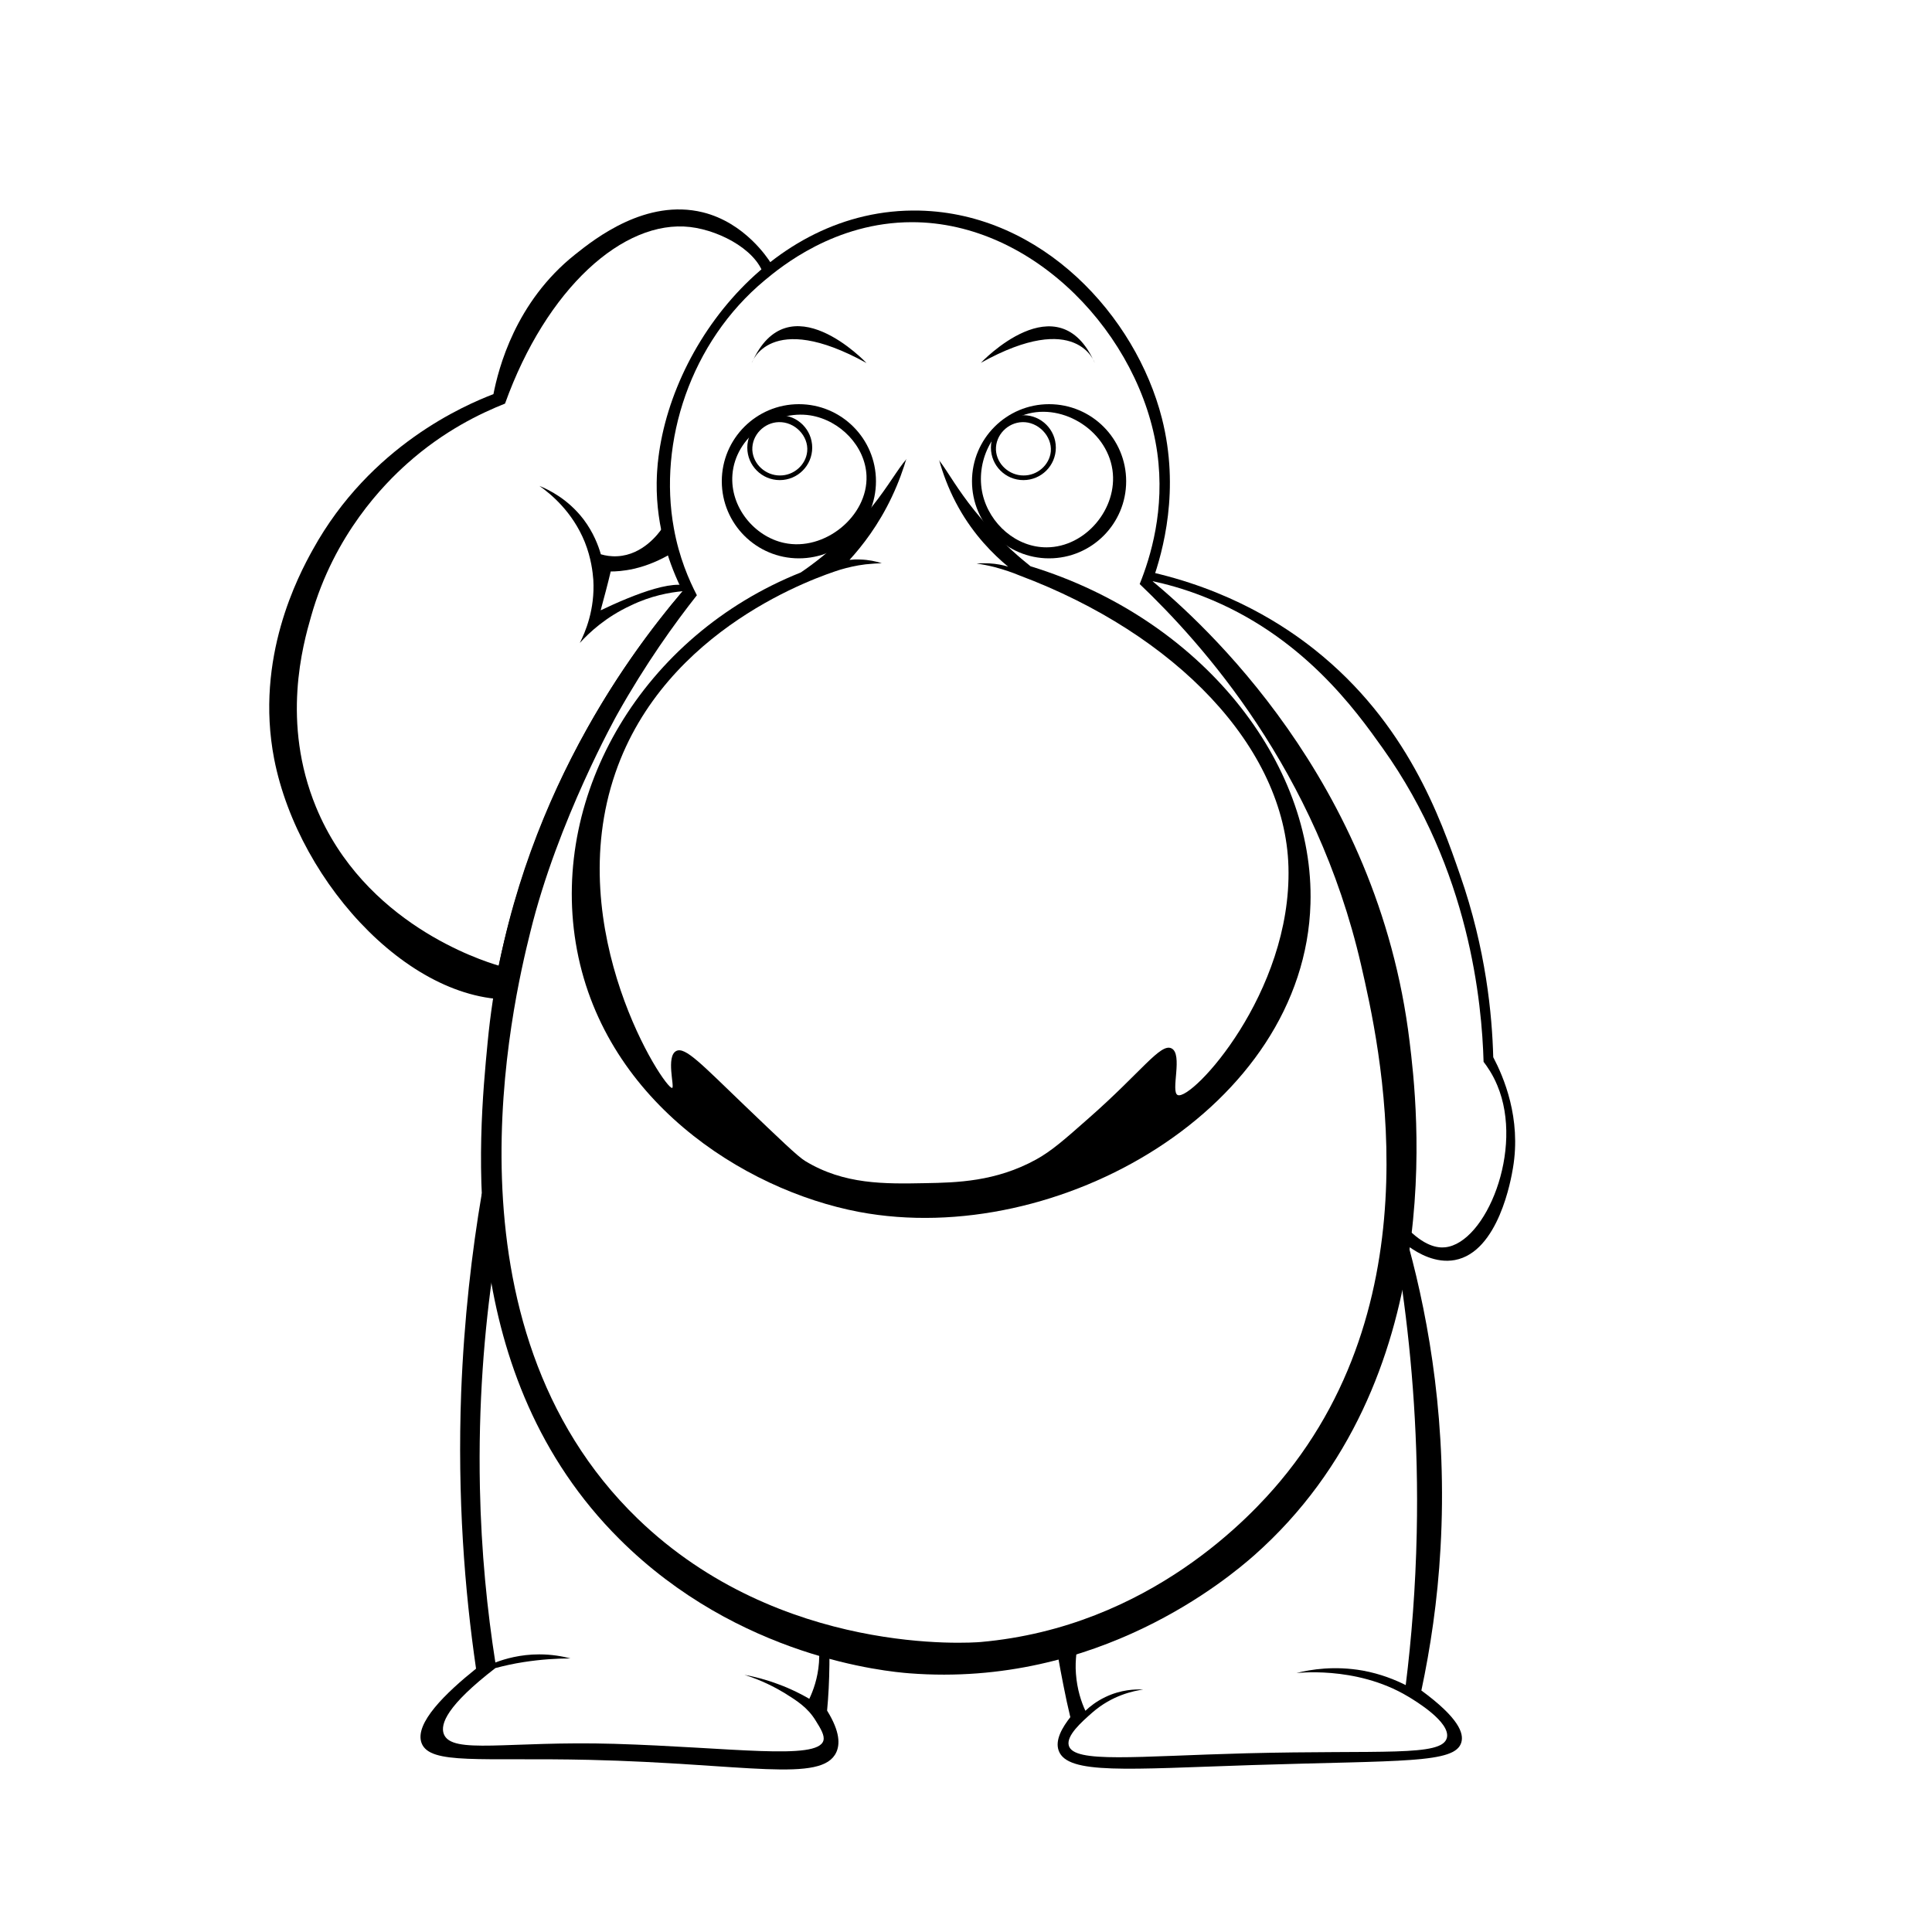
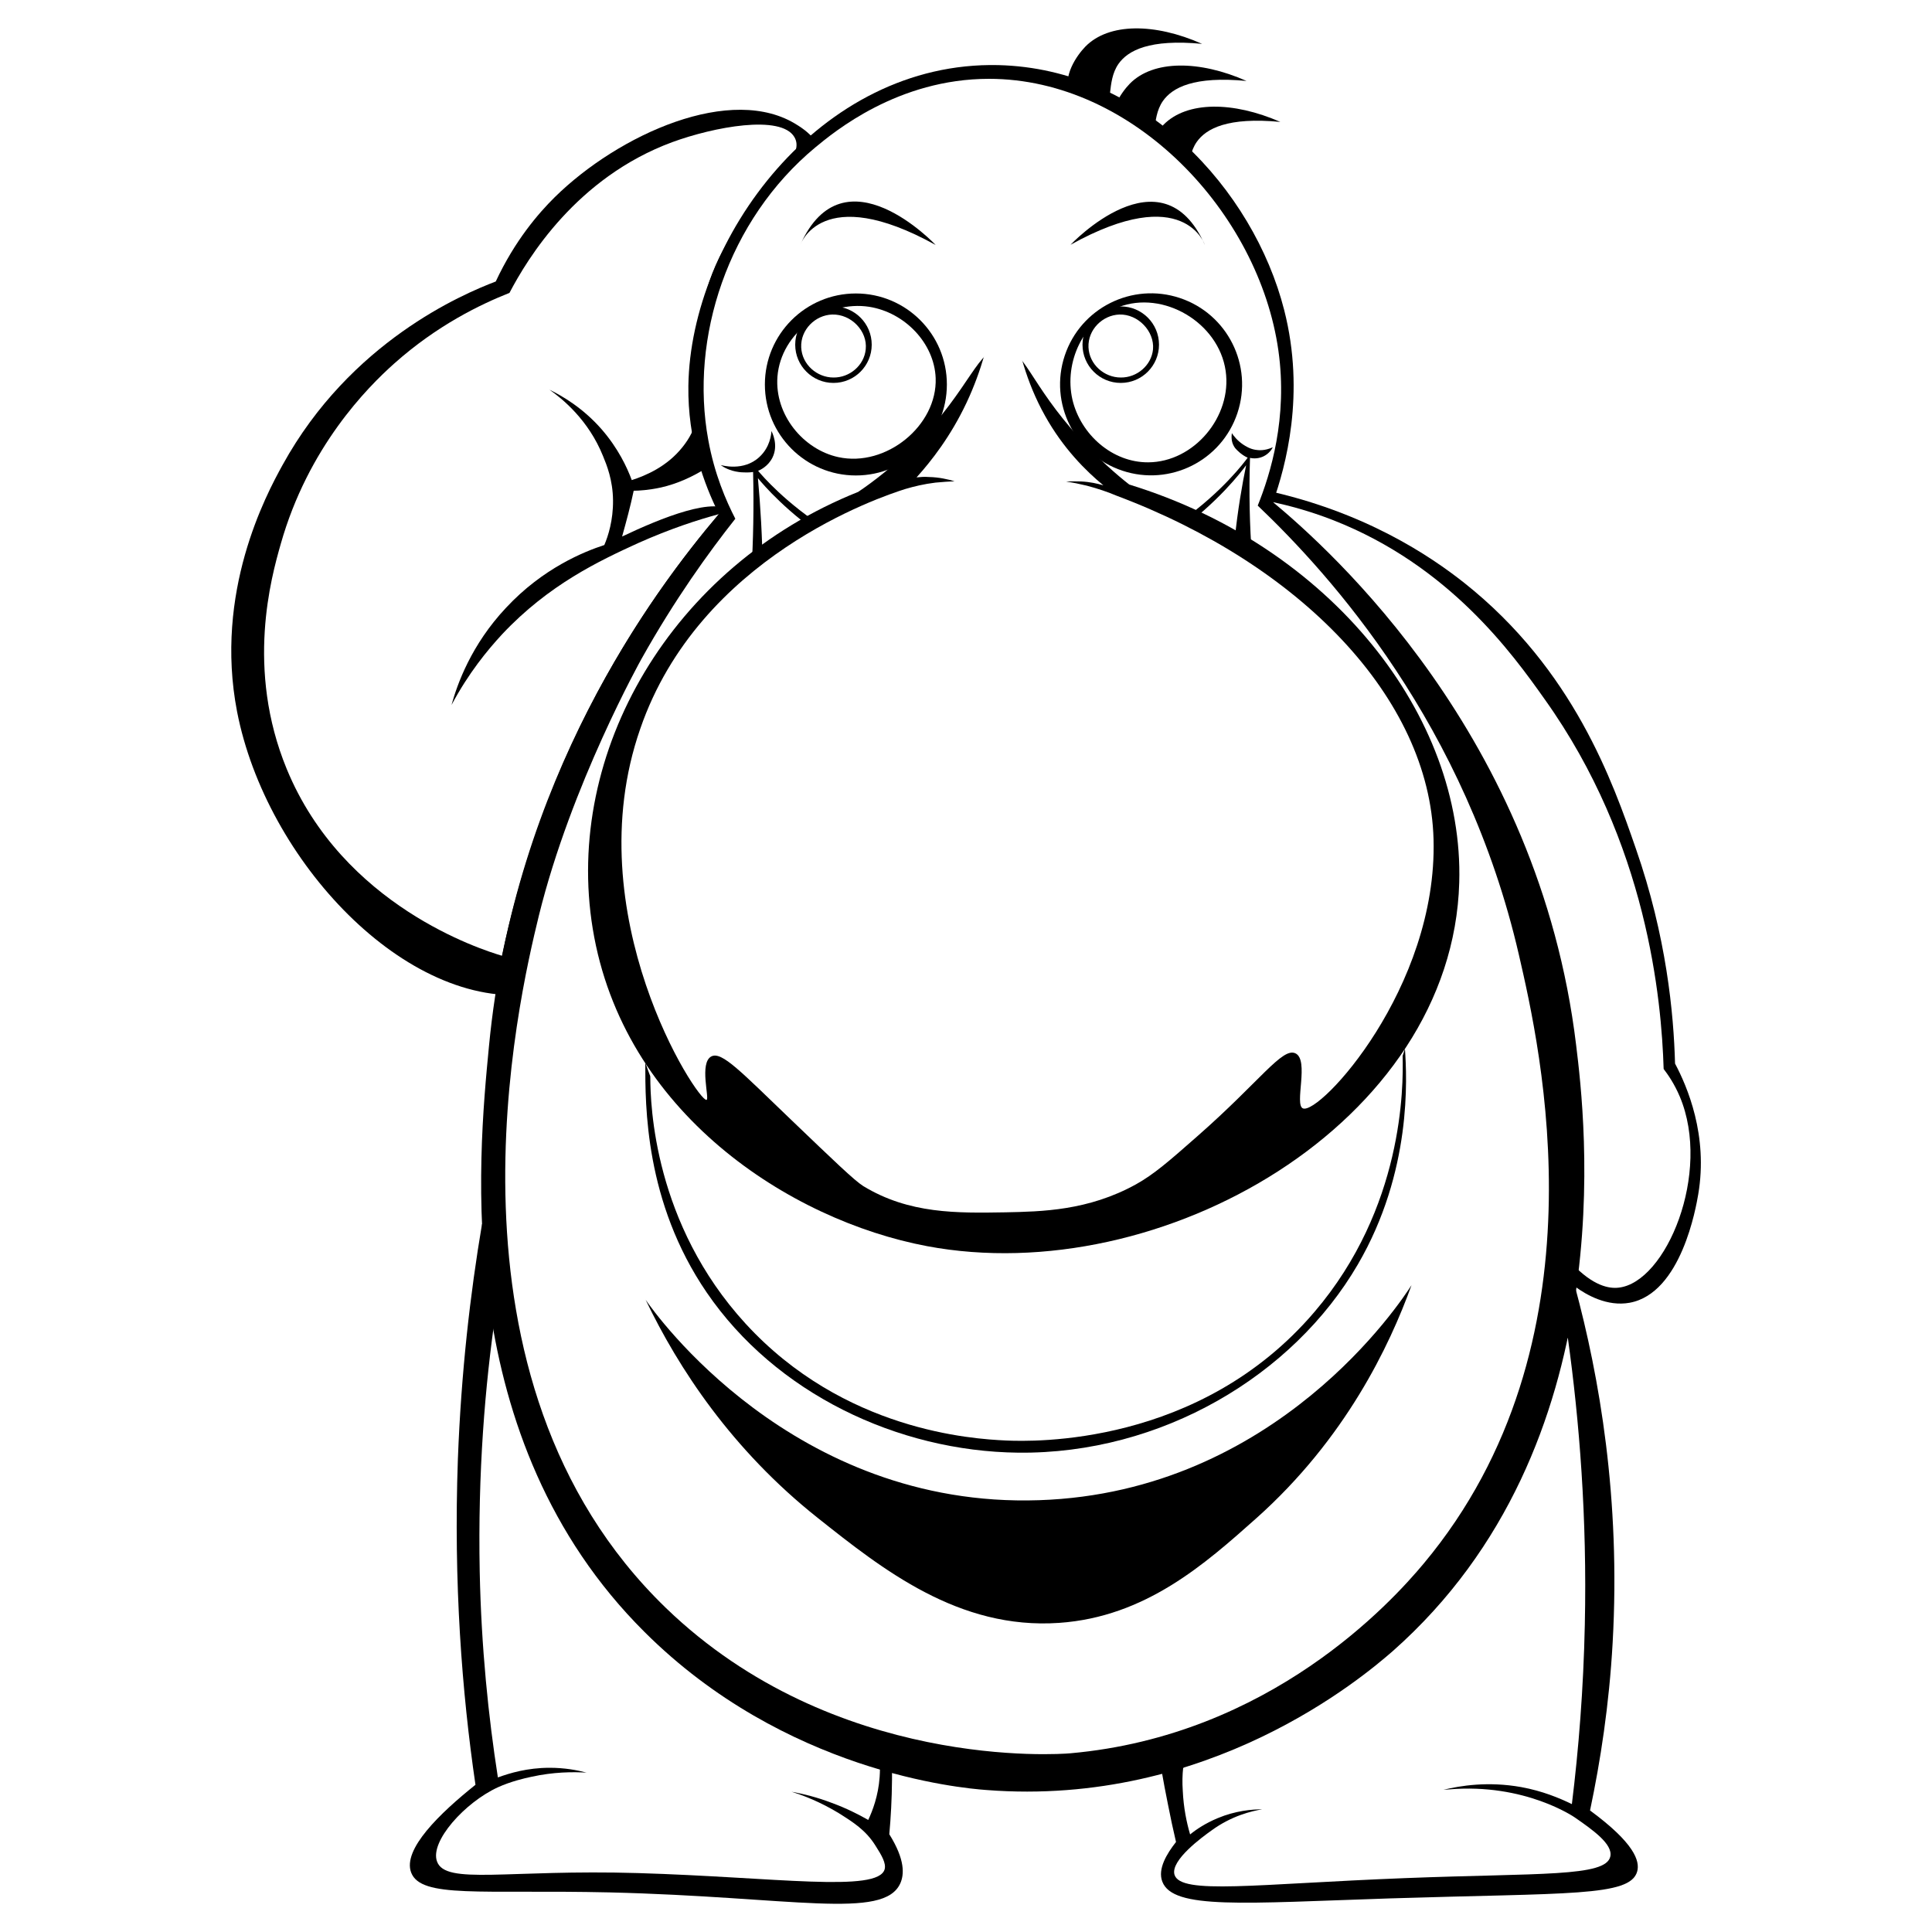
<svg xmlns="http://www.w3.org/2000/svg" version="1.1" id="レイヤー_1" x="0px" y="0px" viewBox="0 0 1000 1000" style="enable-background:new 0 0 1000 1000;" xml:space="preserve">
  <style type="text/css">
	.st0{fill:#FFFFFF;}
</style>
  <g id="background">
    <g id="backgound">
      <rect x="-49.5" y="-49.5" class="st0" width="1099" height="1099" />
      <path d="M1049-49v1098H-49V-49H1049 M1050-50H-50v1100h1100V-50L1050-50z" />
    </g>
  </g>
+   <g id="レイヤー_2_1_">
+     <path d="M622.2,22.7c-27.2-2.6-38.4,3.4-43.3,10.4c-6.5,9.4-2.2,22.3-8.8,25.1c-5.1,2.1-13.4-2.7-16.4-9.3   c-4.1-9.3,3.8-20.4,8.1-24.8C573.9,11.8,597.6,11.8,622.2,22.7z" />
+     <path d="M645.2,41.9c-27.2-2.6-38.4,3.4-43.3,10.4c-6.5,9.4-2.2,22.3-8.8,25.1c-5.1,2.1-13.4-2.7-16.4-9.3   c-4.1-9.3,3.8-20.4,8.1-24.8C596.9,31,620.8,31.1,645.2,41.9z" />
+     <path d="M662.7,63.1c-27.2-2.6-38.4,3.4-43.3,10.4c-6.5,9.4-2.2,22.3-8.8,25.1c-5.1,2.1-13.4-2.7-16.4-9.3   c-4.1-9.3,3.8-20.4,8.1-24.8C614.4,52.3,638.2,52.4,662.7,63.1z" />
+   </g>
  <g id="レイヤー_5_1_">
-     <path id="leftfoot" d="M729.1,645c10.7,39.4,20.1,93.1,16.5,156.4c-1.5,27.2-5.3,51.9-9.9,73.6c19.5,14.3,22,22.2,20.7,26.8   c-3.1,11.1-30.3,9.3-108.3,11.8c-64.7,2.1-95.5,5-100.1-7.4c-2.1-5.6,2-12.3,6-17.4c-1.3-5.4-2.5-10.9-3.6-16.6   c-2-10-3.7-19.8-5.1-29.1c31.7-25.4,66.8-57,102.4-95.8C680.7,711.4,707.5,676.5,729.1,645z" />
-     <path class="st0" d="M557.1,856.3c-0.3,2.9-0.5,6.2-0.2,10c0.6,8.2,2.8,14.7,4.9,19.2c2.3-2.2,5.7-4.9,10.3-7.1   c8.1-3.9,15.5-4.1,19.6-3.9c-4.9,0.7-16,2.9-26.3,11.9c-5.6,4.9-13.6,12-12.2,17.1c2.6,9.3,34.9,5.5,91.8,4   c70.2-1.8,101.4,1.9,103.9-8c2-8.1-16.4-19.2-20.1-21.4c-27.5-16.5-59.2-11.8-57.6-12.2c7.3-1.8,19.5-3.8,34.2-1.2   c9.3,1.7,16.8,4.8,22.2,7.5c3-24.1,5.1-50.5,5.7-78.8c1-47-2.4-89.4-7.5-125.9C669.6,730.5,613.4,793.4,557.1,856.3z" />
+     <path id="leftfoot" d="M815.2,665.9c12.6,46.5,23.7,109.8,19.5,184.4c-1.8,32.1-6.3,61.2-11.7,86.8c23,16.9,25.9,26.2,24.4,31.6   c-3.7,13.1-35.7,11-127.7,13.9c-76.3,2.5-112.6,5.9-118.1-8.7c-2.5-6.6,2.4-14.5,7.1-20.5c-1.5-6.4-2.9-12.9-4.2-19.6   c-2.4-11.8-4.4-23.4-6-34.3c37.4-30,78.8-67.2,120.8-113C758.2,744.2,789.8,703,815.2,665.9z" />
+     <path class="st0" d="M612.4,915.1c-0.4,3.5-0.5,7.5-0.2,11.8c0.4,8.8,2,16.5,3.8,22.6c3.3-2.7,8-5.8,14.2-8.4   c9.3-3.9,17.8-4.6,23.1-4.6c-5.4,0.9-15.8,3.3-26.3,11c-4.5,3.2-21.2,15.3-19.1,22.8c3.1,10.6,42.1,4.8,119.6,1.8   c69.5-2.7,103.7-0.5,106-11.2c1.4-6.4-9.3-13.9-18.4-20.2c0,0-25.7-17.9-65.2-14.5c-0.1,0-2.9,0.2-2.9,0.2s0,0,0.1,0   c8.6-2.1,23-4.5,40.3-1.4c11,2,19.8,5.7,26.2,8.8c3.5-28.4,6-59.6,6.7-92.9c1.2-55.4-2.8-105.4-8.8-148.5   C745.1,766.7,678.8,840.9,612.4,915.1z" />
  </g>
  <g id="レイヤー_4_1_">
-     <path id="rightfoot_2_" d="M249.4,617.6c18.7,35.5,44.3,77.3,79.2,120.9c34.8,43.5,69.9,77.7,100.3,103.7   c0.3,6.1,0.5,12.6,0.4,19.5c-0.1,8.4-0.5,16.3-1.2,23.7c7,11.3,6.5,17.7,4.8,21.5c-7.3,16.2-47.3,5.9-127.7,4   c-56.4-1.3-82.7,2.7-87-8.7c-3.8-10.2,12.6-26,28.2-38.5c-5.9-40.4-9.7-88.6-7.7-143C240.2,682.6,244.2,648.1,249.4,617.6z" />
-     <path class="st0" d="M255.5,655.7c-4.8,32.6-8,71.1-7.1,114.4c0.7,33.4,3.8,63.7,8,90.4c5-1.9,12.9-4.2,22.7-4.2   c6.5,0,12,1,16.2,2.1c-7.2,0-15.3,0.5-24.3,1.9c-5.2,0.8-10.1,1.9-14.6,3.1c-25,19.3-28.6,28.9-26.7,34.1   c4.1,10.8,33.2,3.5,88.2,5.1c60.3,1.8,105.4,8.7,108.3-1.7c0.7-2.6-1.3-6-4-10.3c-4.2-6.9-9.9-10.4-16.3-14.4   c-4.7-2.8-11.6-6.5-20.6-9.3c5.1,0.9,11.1,2.4,17.7,4.9c6.3,2.3,11.6,5,15.9,7.5c1.9-4,4.4-10.5,5-18.8c0.7-9.5-1.2-17.2-2.7-21.6   C365.9,777.8,310.7,716.7,255.5,655.7z" />
+     <path id="rightfoot_2_" d="M249.5,633.5c22.1,41.9,52.2,91.2,93.4,142.6c41,51.3,82.4,91.6,118.3,122.3c0.4,7.2,0.6,14.9,0.5,23   c-0.1,9.9-0.6,19.2-1.4,28c8.3,13.3,7.7,20.9,5.7,25.4c-8.6,19.1-55.8,7-150.6,4.7c-66.5-1.5-97.5,3.2-102.6-10.3   c-4.5-12,14.9-30.7,33.3-45.4c-7-47.6-11.4-104.5-9.1-168.6C238.7,710.2,243.4,669.5,249.5,633.5z" />
+     <path class="st0" d="M256.7,678.5c-5.7,38.4-9.4,83.9-8.4,134.9c0.8,39.4,4.5,75.2,9.4,106.6c6-2.2,15.2-5,26.8-5   c7.7,0,14.2,1.2,19.1,2.5c-7-0.4-17-0.4-28.7,2.2c-3.4,0.7-10.6,2.4-17.2,5.4c-17.2,7.9-35.3,28.1-31.5,38.4c4.4,12.3,36.6,4,104,6   c71.1,2.1,124.3,10.3,127.7-2c0.8-3.1-1.5-7.1-4.7-12.1c-5-8.1-11.7-12.3-19.2-17c-5.5-3.3-13.7-7.7-24.3-11   c6,1.1,13.1,2.8,20.9,5.8c7.4,2.7,13.7,5.9,18.8,8.8c2.2-4.7,5.2-12.4,5.9-22.2c0.8-11.2-1.4-20.3-3.2-25.5   C386.9,822.5,321.8,750.4,256.7,678.5z" />
  </g>
-   <g id="レイヤー_2">
-     <path id="righthand" d="M589.9,302.3c0.9-2.3,1.7-4.6,2.6-6.9c44,9.4,72.9,28.9,87.9,40.8c48,38.1,65.2,87.4,75.3,116.6   c13.5,38.7,16.6,72.5,17.2,94.4c5.3,10.1,14.6,31.5,10.2,57.4c-0.9,5.4-7.4,43.4-30.1,47.6c-9.8,1.8-18.9-3.4-24-7.1   c-28.5-53.8-57.3-114.8-84.2-182.7C622.6,405.9,604.5,352.2,589.9,302.3z" />
-     <path class="st0" d="M596.5,300.8c6.6,1.4,15.9,3.8,26.5,8c50.8,19.9,78.5,58.5,92.7,78.5c45.1,63.2,51.3,131.9,52.2,162.3   c1.7,2.2,4.7,6.4,7.1,12.2c14,33.3-6,81.6-27,83.8c-3.9,0.4-10.9-0.5-20.5-10.7C683.9,523.5,640.2,412.2,596.5,300.8z" />
+   <g id="レイヤー_2_2_">
+     <path id="righthand" d="M651.1,261.7c1.1-2.7,2-5.4,3.1-8.1c51.9,11.1,86,34.1,103.7,48.1c56.6,44.9,76.9,103.1,88.8,137.5   c15.9,45.6,19.6,85.5,20.3,111.3c6.3,11.9,17.2,37.1,12,67.7c-1.1,6.4-8.7,51.2-35.5,56.1c-11.6,2.1-22.3-4-28.3-8.4   c-33.6-63.4-67.6-135.4-99.3-215.5C689.6,383.9,668.3,320.6,651.1,261.7z" />
+     <path class="st0" d="M658.9,259.9c7.8,1.7,18.8,4.5,31.3,9.4c59.9,23.5,92.6,69,109.3,92.6c53.2,74.5,60.5,155.6,61.6,191.4   c2,2.6,5.5,7.5,8.4,14.4c16.5,39.3-7.1,96.2-31.8,98.8c-4.6,0.5-12.9-0.6-24.2-12.6C761.9,522.6,710.4,391.3,658.9,259.9z" />
  </g>
  <g id="レイヤー_3_1_">
-     <path id="lefthand_2_" d="M310.9,315.9c16.8-8,41.8-18.3,48.4-10.4c0,0,0.9,1.1,1.3,2.5c3.4,12.5,0.6,197.5-88.5,208.8   c-55.9,7.1-117.4-58.4-130.2-124c-10.1-52.3,12.6-95,20-108.3c29.8-54,78.9-74.9,93.5-80.5c2.6-13.2,11.3-47.7,42.3-72.3   c10.5-8.4,36.8-29,66.1-21.8c21.8,5.4,33.7,24,34.9,25.8c30.1,48.3-14.7,146-70.6,158.7c-5.3,1.2-9.6,1.4-12,1.4   C314.5,302.6,312.7,309.2,310.9,315.9z" />
-     <path class="st0" d="M353.4,306c-15.7,18.4-33,41.7-48.9,70.1c-26.3,46.8-39.4,90.7-46.4,123.7c-9.1-2.7-69.7-21.9-94.5-82   c-18.1-43.9-6.8-84.1-2.6-98.7c12-42.6,38-68.7,49.8-79.2c18.9-16.9,38-26,50.6-31c21.4-59.6,61.3-95.4,95.8-91.4   c16.2,1.9,36.7,13.1,38.7,27.6c2.7,19.3-29.6,28.6-46.3,62.6c-11.9,24.2-10.2,49.3-7.2,66.2c-1.5,2.1-9.6,13.3-22.8,14   c-3.3,0.2-6.2-0.3-8.6-1c-1.3-4.5-3.8-11.2-8.9-18c-8.1-10.6-18-15.4-22.9-17.4c5.8,4.1,17.1,13.3,23.5,29.1   c3.3,8.3,4.1,15.6,4.4,19.5c0.9,15.4-4.2,27.2-7,32.7c4.8-5.3,13.4-13.4,26.4-19.4C337,308.3,346.8,306.6,353.4,306z" />
+     <path id="lefthand_2_" d="M322,277.7c19.8-9.4,49.3-21.6,57.1-12.3c0,0,1.1,1.3,1.5,2.9c4,14.7,0.7,232.9-104.4,246.2   c-65.9,8.4-138.5-68.9-153.5-146.2c-11.9-61.7,14.9-112,23.6-127.7c35.1-63.7,93-88.3,110.3-94.9c9.9-21.2,22.1-35.3,30.5-43.6   c33-32.5,91.8-59.2,125.7-37.3c2.1,1.3,5.5,3.5,9.1,7.8c36.1,42.5-13.6,164.6-79.7,179.7c-6.4,1.4-11.7,1.7-14.2,1.7   C326.3,262.1,324.2,269.8,322,277.7z" />
+     <path class="st0" d="M372.2,266.1c-18.5,21.7-38.9,49.2-57.7,82.7c-31,55.2-46.5,107-54.7,145.9c-10.7-3.2-82.2-25.8-111.4-96.7   c-21.3-51.8-8-99.2-3.1-116.4c14.2-50.2,44.8-81,58.7-93.4c22.3-19.9,44.8-30.7,59.7-36.6c9.3-17.8,34.7-59.7,84.2-78   c21.5-7.9,56.4-14.5,63.3-2.6c9.1,15.7-41.9,38.7-48.4,94.2c-3.2,26.8,5.7,47.4-9.6,66.3c-8,10-18.8,14.6-26.2,17   c-2.4-6.5-7-16.4-15.6-26.3c-9.8-11.2-20.5-17.3-27-20.5c6.8,4.8,20.2,15.7,27.7,34.3c1.9,4.6,5.1,12.4,5.2,23   c0.1,10.3-2.5,18.4-4.5,23.1c-10.4,3.4-31.7,11.9-50.8,32.4c-18.2,19.3-25.4,39.9-28.3,50.4c8.8-16.5,18.6-28.4,26.2-36.6   c24.2-25.8,50.5-38.1,70.4-47.2C346.9,273.7,361.3,269,372.2,266.1z" />
  </g>
  <g id="レイヤー_3_3_">
-     <path id="body_2_" d="M596.5,300.8c5.5-15.5,14.3-47.4,4.9-84.3c-13.5-52.9-61.9-106-125.5-107.5c-78.6-1.8-135.1,76.4-136,140.8   c-0.3,23.7,6.9,43.2,13.4,56.2c-29.7,35.1-89.7,116.3-100.9,233.5c-4.8,50-16.7,172.6,68.3,257.2c61.6,61.4,138.4,68.5,150,69.4   c97.8,7.6,165.3-49.5,178.4-61c101.9-90.1,84.4-234,80.5-266C713.2,403.3,621.6,321.7,596.5,300.8z" />
-     <path class="st0" d="M330.1,786.1c73.9,71.4,172.9,64.2,177.5,63.8c87.8-7.8,140.9-66.3,155.1-83.3c81-96.9,51.2-226.2,41.8-267.1   C681.3,398.6,622,332.9,589.9,302.3c5.6-13.9,13.2-38.5,9.1-68C590.5,173.9,535.5,115,472,115c-39.9,0-67.9,23.2-76.2,30.1   c-38.4,31.9-55.2,83.6-47,128.4c2.7,15,7.8,26.7,11.9,34.6c-11.6,14.7-26.5,35.4-41.2,61.6c0,0-30.9,55.1-45,112.7   C265.4,518.9,225.9,685.4,330.1,786.1z" />
+     <path id="body_2_" d="M658.9,259.9c6.5-18.3,16.9-55.9,5.8-99.4c-15.9-62.4-73-125-148-126.8c-92.7-2.1-159.3,90.1-160.4,166   c-0.4,28,8.1,50.9,15.8,66.3c-35,41.4-105.8,137.2-119,275.4c-5.7,59-19.7,203.6,80.5,303.3c72.6,72.4,163.2,80.8,176.9,81.8   c115.3,9,194.9-58.4,210.4-71.9c120.2-106.3,99.5-276,94.9-313.7C796.5,380.8,688.5,284.6,658.9,259.9z" />
+     <path class="st0" d="M344.7,832.3c87.2,84.2,203.9,75.7,209.3,75.2c103.5-9.2,166.2-78.2,182.9-98.2   c95.5-114.3,60.4-266.8,49.3-315c-27.4-119-97.3-196.5-135.2-232.6c6.6-16.4,15.6-45.4,10.7-80.2c-10-71.2-74.9-140.7-149.8-140.7   c-47.1,0-80.1,27.4-89.9,35.5c-45.3,37.6-65.1,98.6-55.4,151.4c3.2,17.7,9.2,31.5,14,40.8c-13.7,17.3-31.3,41.7-48.6,72.6   c0,0-36.4,65-53.1,132.9C268.4,517.1,221.8,713.5,344.7,832.3z" />
+   </g>
+   <g id="レイヤー_4">
+     <path d="M399.3,223.1c0.3,0.6,3.8,7.2,0.5,13.8c-2.3,4.5-6.2,6.3-7.4,6.8c4,4.8,49.5,58.1,128.4,56.1c79.3-2,121.4-58,125-62.9   c-1.4-0.6-3.4-1.8-5.4-3.8c-0.6-0.6-1.2-1.2-1.7-2.1c-1.5-2.5-1.3-5.2-1.1-6.8c1,1.5,2.8,3.8,5.7,5.8c1.4,0.9,3.5,2.3,6.4,2.8   c1.8,0.3,4.9,0.6,9.1-1.3c-0.4,0.8-1.8,3.3-5,4.8c-3.1,1.4-5.9,0.9-6.8,0.7c-2.4,73,11.7,126.8,25.5,163   c23.5,61.8,50.8,84.5,54.7,142.9c1,14.9,3.7,63.4-24.4,111.6C669.3,712,601.1,752.7,527,751.9c-62.5-0.7-125.6-30.8-161.2-82.9   c-32.1-46.9-31.8-96.9-31.8-118.7c0.1-54.3,18.8-78.4,35.9-139.3c10.5-37.6,21.7-93.5,19.9-166.7c-1.2,0.2-2.9,0.3-4.9,0.2   c-1,0-1.9-0.1-2.6-0.2c-4.5-0.6-7.7-2.4-9.3-3.6c0.5,0.1,11.9,3.5,20.1-4.2C398.6,231.4,399.2,224.8,399.3,223.1z" />
+     <path class="st0" d="M392.3,247.5c5.3,58.2,4.6,140.2-24.2,231.2c-9.3,29.3-20.2,55.6-31.5,78.7c0,14.9,2,76,49.2,127.6   c51,55.7,117.6,59.8,134.9,60.6c13.6,0.6,100.2,3.2,159.7-66.6c46-53.9,46-116.2,45.6-132.4c-17.5-18.4-36.4-42.4-52.3-73   c-50.6-97.2-36.7-193.9-28.7-232.8c-4.9,6.7-48.7,63.8-126.1,65.1C443.1,307.3,397.8,254.2,392.3,247.5z" />
+     <path class="st0" d="M334.1,550.3c131-2.5,262.1-5,393.1-7.5C699.7,631.8,617.1,692,526,690.5C440,689.1,362.9,633,334.1,550.3z" />
  </g>
  <g id="レイヤー_4_3_">
    <g id="レイヤー_5_3_">
-       <circle cx="413.5" cy="249.1" r="39.9" />
-       <path class="st0" d="M448.5,246.3c0.8,20.9-21.8,39.3-42.7,34.7c-15.3-3.3-28-18.5-26.7-35.3c1.5-19.6,21.5-33.6,40.3-30.7    C434.9,217.5,447.9,231,448.5,246.3z" />
-       <circle cx="403.6" cy="231.7" r="16.8" />
-       <path class="st0" d="M417.8,233.7c-0.7,7-7,12.5-14.2,12.4c-7.2,0-13.8-5.7-14.2-13.2c-0.3-7.8,6.2-14.2,13.6-14.4    C411.4,218.2,418.6,225.7,417.8,233.7z" />
+       <circle cx="443" cy="199" r="47.1" />
+       <path class="st0" d="M484.3,195.7c0.9,24.6-25.7,46.3-50.4,40.9c-18-3.9-33-21.8-31.5-41.6c1.8-23.1,25.4-39.6,47.5-36.2    C468.3,161.7,483.6,177.6,484.3,195.7z" />
+       <circle cx="431.4" cy="178.4" r="19.8" />
+       <path class="st0" d="M448.1,180.8c-0.8,8.3-8.3,14.7-16.7,14.6c-8.5,0-16.3-6.7-16.7-15.6c-0.4-9.2,7.3-16.7,16-17    C440.6,162.5,449.1,171.4,448.1,180.8z" />
    </g>
    <g id="レイヤー_6_3_">
-       <circle cx="543" cy="249.1" r="39.9" />
-       <path class="st0" d="M575.8,243.2c2.9,20-13.9,40-34,40.1c-15.7,0.1-29.6-12.1-33.2-27.5c-3.8-16.6,4.9-34.7,20.2-40.6    C548.3,207.6,572.7,221.9,575.8,243.2z" />
-       <circle cx="529.7" cy="231.7" r="16.8" />
-       <path class="st0" d="M543.9,233.7c-0.7,7-7,12.5-14.2,12.4c-7.2,0-13.8-5.7-14.2-13.2c-0.3-7.8,6.2-14.2,13.6-14.4    C537.3,218.2,544.6,225.7,543.9,233.7z" />
+       <ellipse transform="matrix(0.3162 -0.9487 0.9487 0.3162 218.6138 701.2428)" cx="595.8" cy="199" rx="47.1" ry="47.1" />
+       <path class="st0" d="M634.4,192c3.4,23.6-16.4,47.2-40.1,47.3c-18.5,0.1-34.9-14.3-39.2-32.4c-4.5-19.6,5.8-40.9,23.8-47.9    C602,150,630.8,166.9,634.4,192z" />
+       <circle cx="580.1" cy="178.4" r="19.8" />
+       <path class="st0" d="M596.8,180.8c-0.8,8.3-8.3,14.7-16.7,14.6c-8.5,0-16.3-6.7-16.7-15.6c-0.4-9.2,7.3-16.7,16-17    C589,162.5,597.6,171.4,596.8,180.8z" />
    </g>
  </g>
-   <g id="レイヤー_2_1_">
-     <path id="nose_2_" d="M678.3,467.7c-3,105.6-130.8,178.9-233.6,159.6C384.5,615.9,311.2,568.7,298,488   c-12.7-77.5,34.6-159,116.5-191.7c6.5-4.4,15.7-11.4,25.4-21.2c24-24.3,27.1-42.3,37.8-42c9.8,0.3,11.9,15.5,34.1,39.8   c8.4,9.2,16.2,15.9,21.6,20.2C621.8,320.2,680.4,394.4,678.3,467.7z" />
-     <path class="st0" d="M347.9,563.1c1.4-0.3-3.3-16.3,2.1-19.1c4.6-2.4,13.1,6.8,35.3,28.1c18.4,17.6,27.5,26.4,31.4,28.8   c20.2,12.3,41.2,11.9,62.3,11.5c16-0.3,36.4-0.7,57.4-12.3c7.9-4.4,14.3-10,27.2-21.4c27.2-23.9,37-38.8,42.7-36.1   c6.2,2.9-0.6,22.6,3.3,24.2c7.3,3,59.1-52.8,57.3-118.1c-1.7-62.1-58.6-120.6-139.1-150.8c-3.8-1.6-8.2-3.1-13.1-4.4   c-3.2-0.8-6.3-1.4-9.2-1.8c1.9-0.2,4.1-0.2,6.5-0.1c3.9,0.2,7.2,0.9,9.8,1.7c-7.6-6.3-17.6-16.2-25.6-30.5   c-16.8-29.9-14-60.2-18.1-60.2c-3.7,0-2.8,25.6-16.4,54.4c-7,14.9-15.6,25.8-22,32.8c1.6-0.2,3.4-0.3,5.4-0.2   c4.5,0.1,8.4,1,11.3,1.9c-2.6,0.1-5.4,0.3-8.4,0.6c-5,0.6-9.5,1.7-13.2,2.8c-11,3.5-90.4,29.9-116.3,105.2   C290.4,481.7,344.1,564,347.9,563.1z" />
+   <g id="レイヤー_2_3_">
+     <path id="nose_2_" d="M755.3,456.8c-3.5,124.5-154.3,211-275.5,188.2c-71-13.4-157.4-69.1-173-164.3   c-15-91.4,40.8-187.5,137.4-226.1c7.7-5.2,18.5-13.4,30-25c28.3-28.7,32-49.9,44.6-49.5c11.6,0.4,14,18.3,40.2,46.9   c9.9,10.8,19.1,18.8,25.5,23.8C688.7,282.8,757.8,370.3,755.3,456.8z" />
+     <path class="st0" d="M365.7,569.3c1.7-0.4-3.9-19.2,2.5-22.5c5.4-2.8,15.4,8,41.6,33.1c21.7,20.8,32.4,31.1,37,34   c23.8,14.5,48.6,14,73.5,13.6c18.9-0.4,42.9-0.8,67.7-14.5c9.3-5.2,16.9-11.8,32.1-25.2c32.1-28.2,43.6-45.8,50.4-42.6   c7.3,3.4-0.7,26.7,3.9,28.5c8.6,3.5,69.7-62.3,67.6-139.3c-2-73.2-69.1-142.2-164-177.8c-4.5-1.9-9.7-3.7-15.4-5.2   c-3.8-0.9-7.4-1.7-10.8-2.1c2.2-0.2,4.8-0.2,7.7-0.1c4.6,0.2,8.5,1.1,11.6,2c-9-7.4-20.8-19.1-30.2-36c-19.8-35.3-16.5-71-21.3-71   c-4.4,0-3.3,30.2-19.3,64.2c-8.3,17.6-18.4,30.4-25.9,38.7c1.9-0.2,4-0.4,6.4-0.2c5.3,0.1,9.9,1.2,13.3,2.2   c-3.1,0.1-6.4,0.4-9.9,0.7c-5.9,0.7-11.2,2-15.6,3.3c-13,4.1-106.6,35.3-137.2,124.1C297.9,473.3,361.2,570.3,365.7,569.3z" />
  </g>
  <g id="レイヤー_6_1_">
-     <path d="M448.5,187.9c0,0-40.4-42.9-59.4,0C389.1,187.9,398.2,160.1,448.5,187.9z" />
-     <path d="M507.7,187.8c0,0,40-42.5,58.9,0C566.6,187.8,557.5,160.1,507.7,187.8z" />
+     <path d="M484.3,126.8c0,0-47.6-50.6-70.1,0C414.3,126.8,425,94,484.3,126.8z" />
+     <path d="M554.1,126.7c0,0,47.2-50.1,69.5,0C623.6,126.7,612.9,94,554.1,126.7z" />
  </g>
+   <path d="M334.2,672.8c4.6,6.7,76.2,108,203.6,103.7c123.1-4.1,187.6-103.2,192.8-111.3c-11.4,31.5-34.2,79.5-80.4,120.7  c-26.5,23.6-57.3,51-102,54.1c-52,3.6-91.4-27.7-124.9-54.3C378.7,750.3,351.1,708.1,334.2,672.8z" />
</svg>
